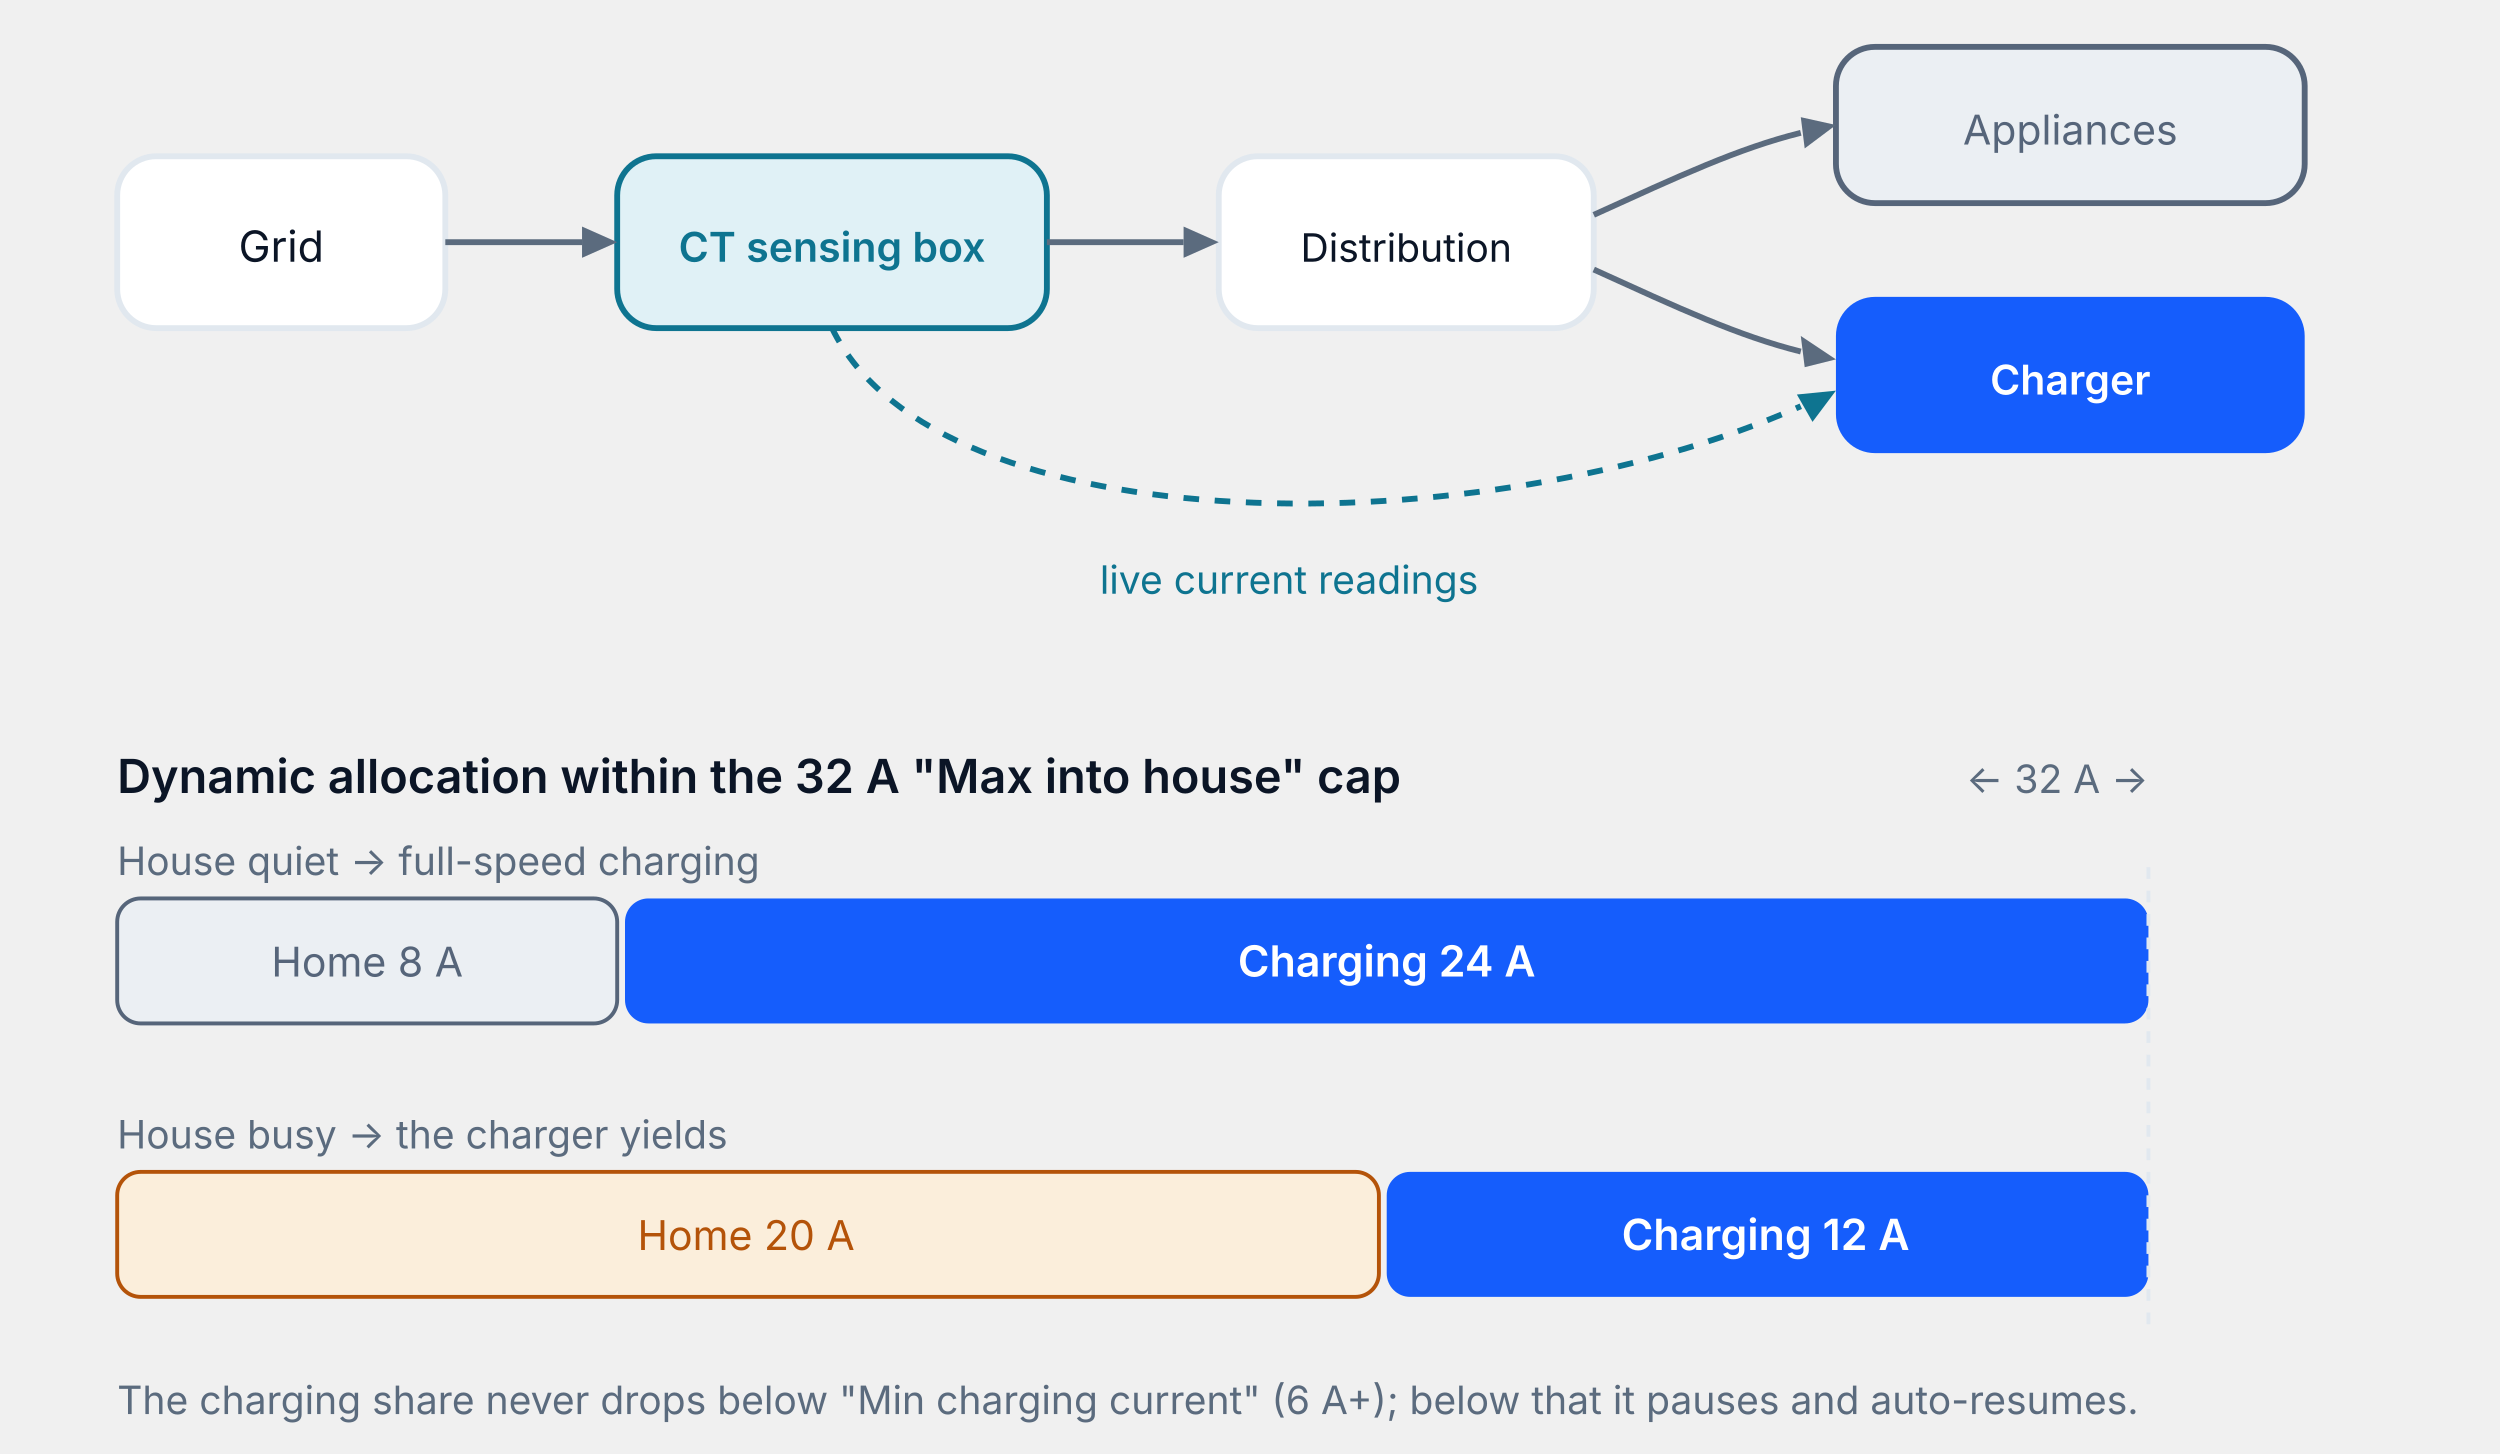
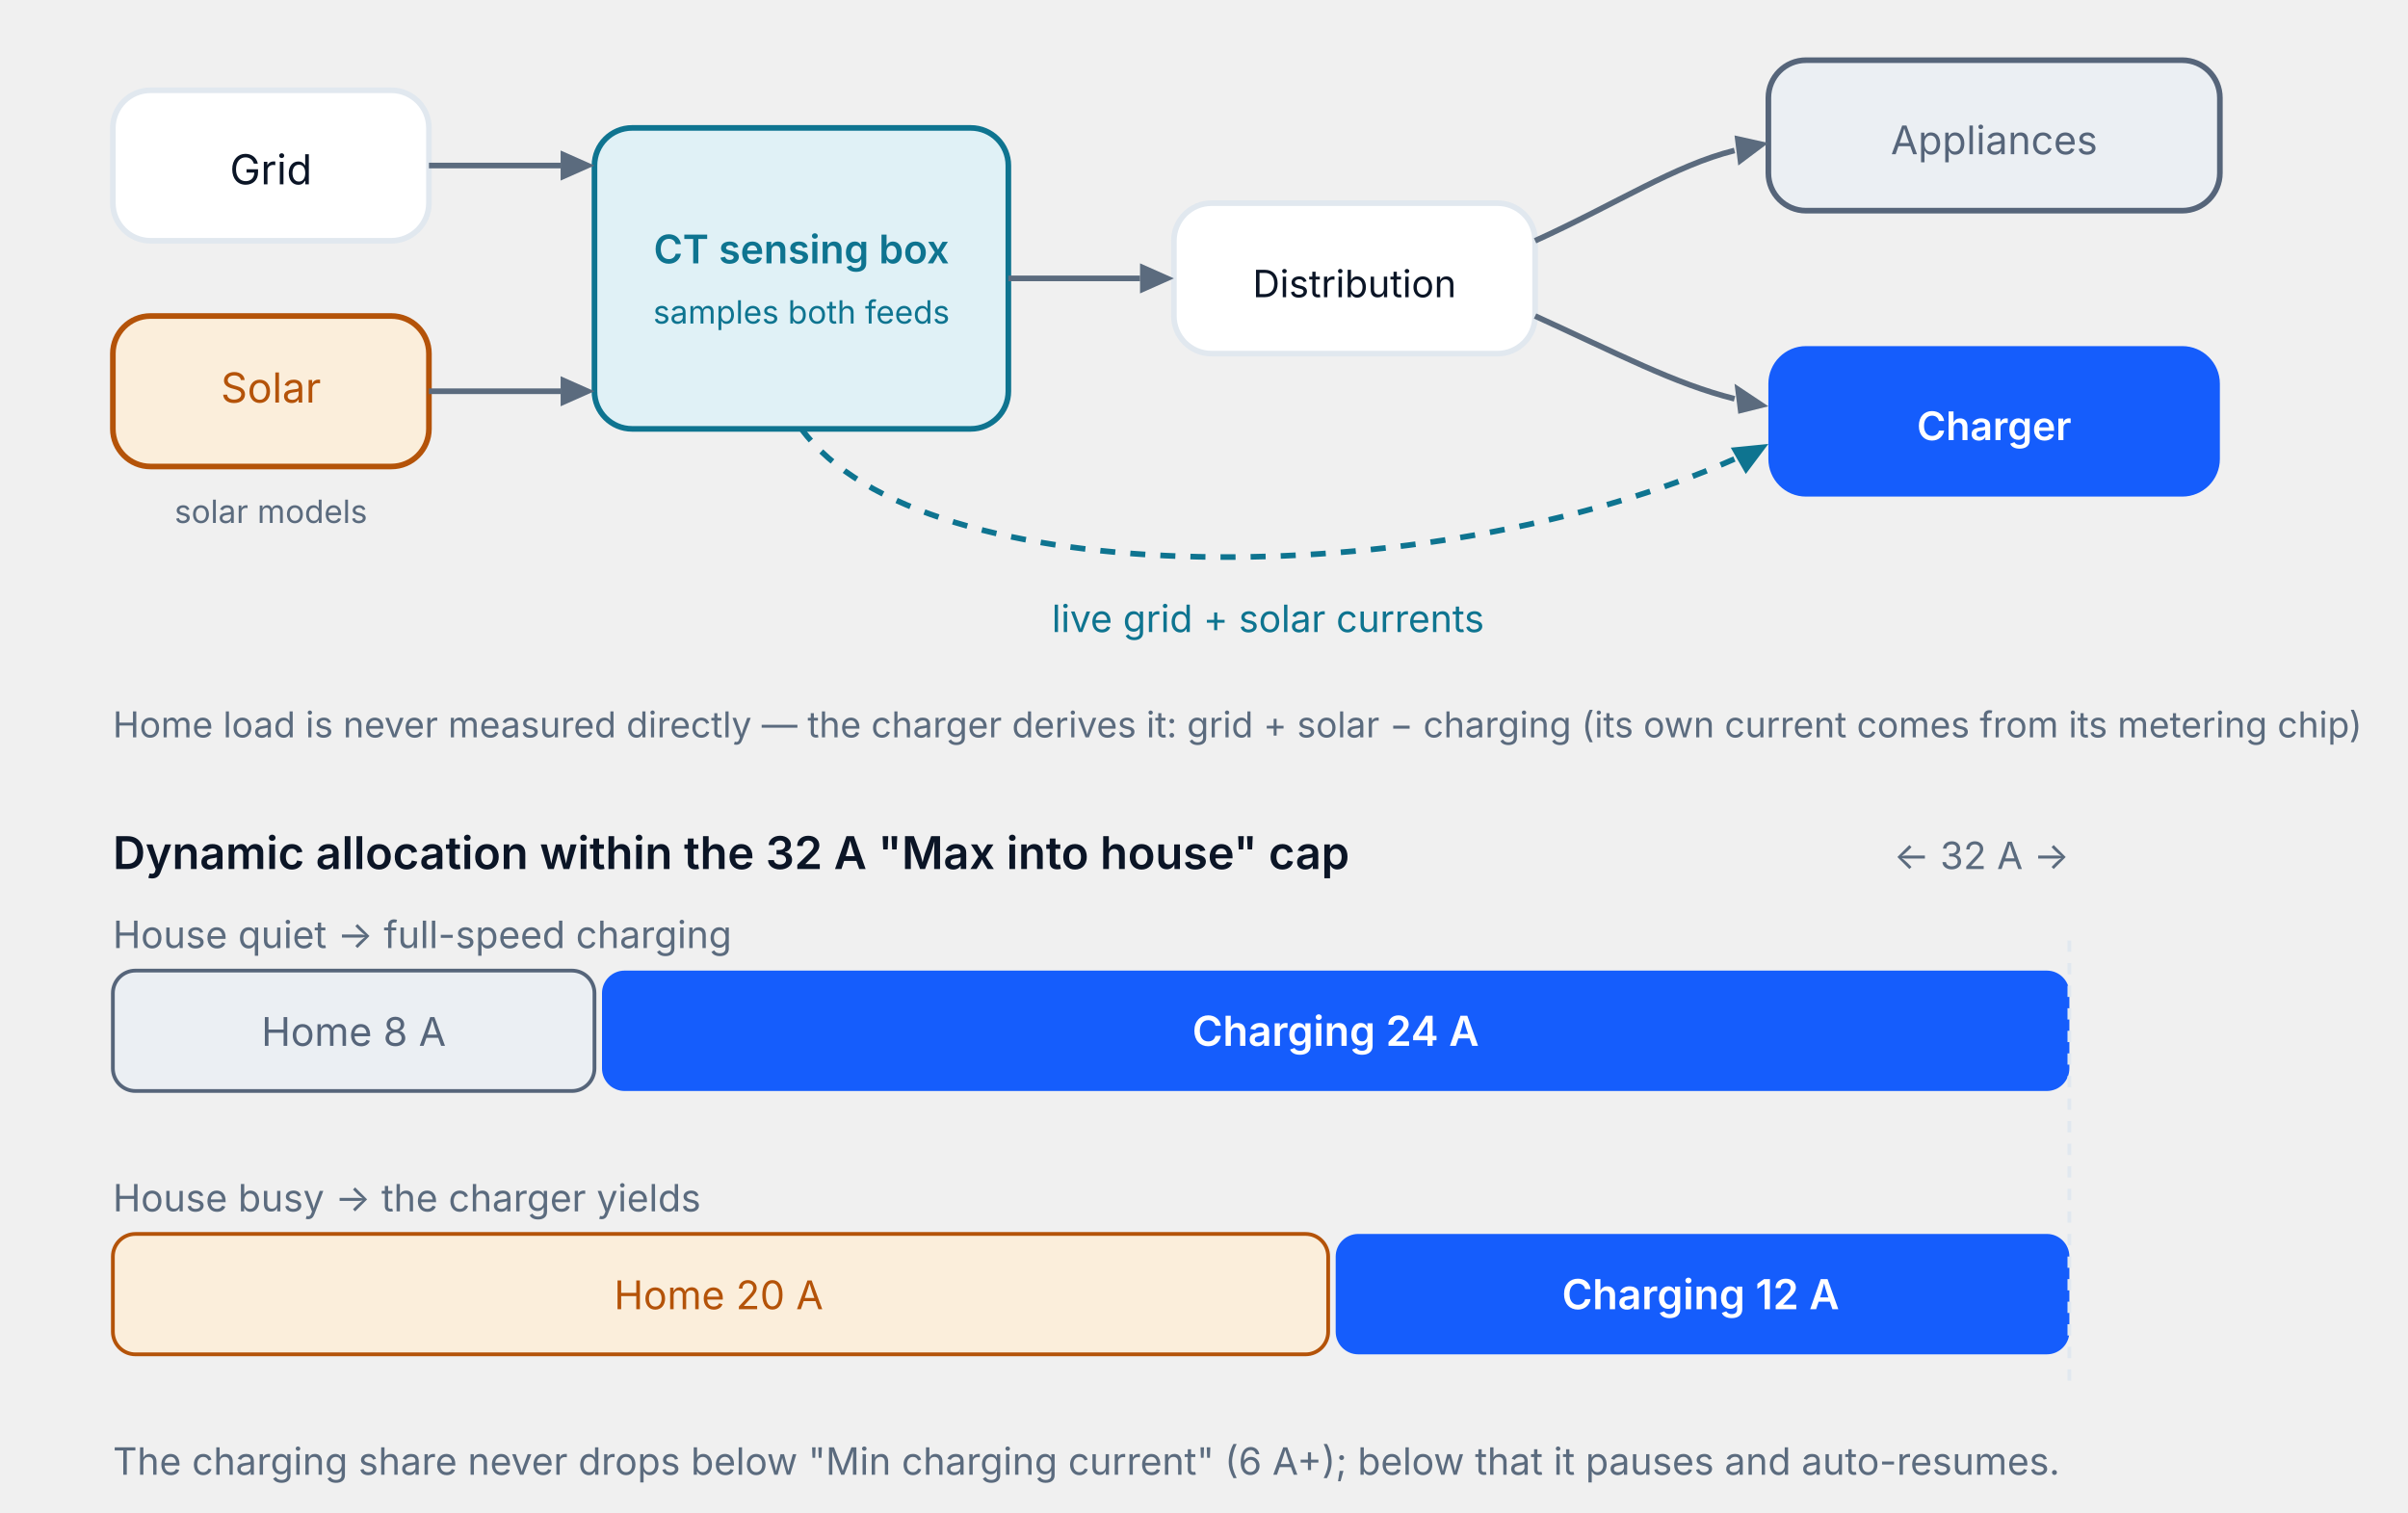
- <svg xmlns="http://www.w3.org/2000/svg" font-family="-apple-system, BlinkMacSystemFont, &quot;PingFang SC&quot;, &quot;Helvetica Neue&quot;, sans-serif" viewBox="0 0 640 372">
-   <rect x="30" y="40" width="84" height="44" rx="10" fill="#FFFFFF" stroke="#E1E8EF" stroke-width="1.5" />
-   <rect x="158" y="40" width="110" height="44" rx="10" fill="#E0F1F6" stroke="#0E7490" stroke-width="1.5" />
-   <rect x="312" y="40" width="96" height="44" rx="10" fill="#FFFFFF" stroke="#E1E8EF" stroke-width="1.5" />
-   <rect x="470" y="12" width="120" height="40" rx="10" fill="#EBEFF3" stroke="#56657A" stroke-width="1.5" />
-   <rect x="470" y="76" width="120" height="40" rx="10" fill="#155DFC" />
-   <line x1="114" y1="62" x2="149" y2="62" stroke="#5B6B7E" stroke-width="1.5" />
-   <polygon points="158,62 149,58 149,66" fill="#5B6B7E" />
-   <line x1="268" y1="62" x2="303" y2="62" stroke="#5B6B7E" stroke-width="1.5" />
-   <polygon points="312,62 303,58 303,66" fill="#5B6B7E" />
-   <path d="M 408,55 C 430,45 445,38 461,34" fill="none" stroke="#5B6B7E" stroke-width="1.5" />
-   <polygon points="470,32 461,30 462,38" fill="#5B6B7E" />
-   <path d="M 408,69 C 430,79 445,86 461,90" fill="none" stroke="#5B6B7E" stroke-width="1.5" />
-   <polygon points="470,92 461,86 462,94" fill="#5B6B7E" />
-   <path d="M 213,84 C 240,140 380,140 461,104" fill="none" stroke="#0E7490" stroke-width="1.5" stroke-dasharray="4 4" />
-   <polygon points="470,100 460,101 464,108" fill="#0E7490" />
-   <rect x="30" y="230" width="128" height="32" rx="6" fill="#EBEFF3" stroke="#56657A" stroke-width="1" />
-   <rect x="160" y="230" width="390" height="32" rx="6" fill="#155DFC" />
-   <rect x="30" y="300" width="323" height="32" rx="6" fill="#FBEEDB" stroke="#B45309" stroke-width="1" />
-   <rect x="355" y="300" width="195" height="32" rx="6" fill="#155DFC" />
-   <line x1="550" y1="222" x2="550" y2="340" stroke="#E1E8EF" stroke-width="1" stroke-dasharray="3 3" />
+ <svg xmlns="http://www.w3.org/2000/svg" font-family="-apple-system, BlinkMacSystemFont, &quot;PingFang SC&quot;, &quot;Helvetica Neue&quot;, sans-serif" viewBox="0 0 640 402">
+   <rect x="30" y="24" width="84" height="40" rx="10" fill="#FFFFFF" stroke="#E1E8EF" stroke-width="1.5" />
+   <rect x="30" y="84" width="84" height="40" rx="10" fill="#FBEEDB" stroke="#B45309" stroke-width="1.5" />
+   <rect x="158" y="34" width="110" height="80" rx="10" fill="#E0F1F6" stroke="#0E7490" stroke-width="1.5" />
+   <rect x="312" y="54" width="96" height="40" rx="10" fill="#FFFFFF" stroke="#E1E8EF" stroke-width="1.5" />
+   <rect x="470" y="16" width="120" height="40" rx="10" fill="#EBEFF3" stroke="#56657A" stroke-width="1.5" />
+   <rect x="470" y="92" width="120" height="40" rx="10" fill="#155DFC" />
+   <line x1="114" y1="44" x2="149" y2="44" stroke="#5B6B7E" stroke-width="1.5" />
+   <polygon points="158,44 149,40 149,48" fill="#5B6B7E" />
+   <line x1="114" y1="104" x2="149" y2="104" stroke="#5B6B7E" stroke-width="1.5" />
+   <polygon points="158,104 149,100 149,108" fill="#5B6B7E" />
+   <line x1="268" y1="74" x2="303" y2="74" stroke="#5B6B7E" stroke-width="1.5" />
+   <polygon points="312,74 303,70 303,78" fill="#5B6B7E" />
+   <path d="M 408,64 C 430,54 445,44 461,40" fill="none" stroke="#5B6B7E" stroke-width="1.5" />
+   <polygon points="470,38 461,36 462,44" fill="#5B6B7E" />
+   <path d="M 408,84 C 430,94 445,102 461,106" fill="none" stroke="#5B6B7E" stroke-width="1.5" />
+   <polygon points="470,108 461,102 462,110" fill="#5B6B7E" />
+   <path d="M 213,114 C 245,158 380,158 461,122" fill="none" stroke="#0E7490" stroke-width="1.5" stroke-dasharray="4 4" />
+   <polygon points="470,118 460,119 464,126" fill="#0E7490" />
+   <rect x="30" y="258" width="128" height="32" rx="6" fill="#EBEFF3" stroke="#56657A" stroke-width="1" />
+   <rect x="160" y="258" width="390" height="32" rx="6" fill="#155DFC" />
+   <rect x="30" y="328" width="323" height="32" rx="6" fill="#FBEEDB" stroke="#B45309" stroke-width="1" />
+   <rect x="355" y="328" width="195" height="32" rx="6" fill="#155DFC" />
+   <line x1="550" y1="250" x2="550" y2="368" stroke="#E1E8EF" stroke-width="1" stroke-dasharray="3 3" />
  <g class="en">
-     <text x="72" y="67" text-anchor="middle" font-size="11" fill="#0B1526">Grid</text>
-     <text x="213" y="67" text-anchor="middle" font-size="10.5" font-weight="600" fill="#0E7490">CT sensing box</text>
-     <text x="360" y="67" text-anchor="middle" font-size="10" fill="#0B1526">Distribution</text>
-     <text x="530" y="37" text-anchor="middle" font-size="10.5" fill="#56657A">Appliances</text>
-     <text x="530" y="101" text-anchor="middle" font-size="10.5" font-weight="600" fill="#FFFFFF">Charger</text>
-     <text x="330" y="152" text-anchor="middle" font-size="10" fill="#0E7490">live current readings</text>
-     <text x="30" y="203" font-size="12" font-weight="600" fill="#0B1526">Dynamic allocation within the 32 A "Max into house" cap</text>
-     <text x="550" y="203" text-anchor="end" font-size="10" fill="#5B6B7E">← 32 A →</text>
-     <text x="30" y="224" font-size="10" fill="#5B6B7E">House quiet → full-speed charging</text>
-     <text x="94" y="250" text-anchor="middle" font-size="10.5" fill="#56657A">Home 8 A</text>
-     <text x="355" y="250" text-anchor="middle" font-size="11" font-weight="600" fill="#FFFFFF">Charging 24 A</text>
-     <text x="30" y="294" font-size="10" fill="#5B6B7E">House busy → the charger yields</text>
-     <text x="191" y="320" text-anchor="middle" font-size="10.5" fill="#B45309">Home 20 A</text>
-     <text x="452" y="320" text-anchor="middle" font-size="11" font-weight="600" fill="#FFFFFF">Charging 12 A</text>
-     <text x="30" y="362" font-size="10" fill="#5B6B7E">The charging share never drops below "Min charging current" (6 A+); below that it pauses and auto-resumes.</text>
+     <text x="72" y="49" text-anchor="middle" font-size="11" fill="#0B1526">Grid</text>
+     <text x="72" y="107" text-anchor="middle" font-size="11" fill="#B45309">Solar</text>
+     <text x="72" y="139" text-anchor="middle" font-size="8.5" fill="#5B6B7E">solar models</text>
+     <text x="213" y="70" text-anchor="middle" font-size="10.5" font-weight="600" fill="#0E7490">CT sensing box</text>
+     <text x="213" y="86" text-anchor="middle" font-size="8.5" fill="#0E7490">samples both feeds</text>
+     <text x="360" y="79" text-anchor="middle" font-size="10" fill="#0B1526">Distribution</text>
+     <text x="530" y="41" text-anchor="middle" font-size="10.5" fill="#56657A">Appliances</text>
+     <text x="530" y="117" text-anchor="middle" font-size="10.5" font-weight="600" fill="#FFFFFF">Charger</text>
+     <text x="337" y="168" text-anchor="middle" font-size="10" fill="#0E7490">live grid + solar currents</text>
+     <text x="30" y="196" font-size="9.5" fill="#5B6B7E">Home load is never measured directly — the charger derives it: grid + solar − charging (its own current comes from its metering chip)</text>
+     <text x="30" y="231" font-size="12" font-weight="600" fill="#0B1526">Dynamic allocation within the 32 A "Max into house" cap</text>
+     <text x="550" y="231" text-anchor="end" font-size="10" fill="#5B6B7E">← 32 A →</text>
+     <text x="30" y="252" font-size="10" fill="#5B6B7E">House quiet → full-speed charging</text>
+     <text x="94" y="278" text-anchor="middle" font-size="10.5" fill="#56657A">Home 8 A</text>
+     <text x="355" y="278" text-anchor="middle" font-size="11" font-weight="600" fill="#FFFFFF">Charging 24 A</text>
+     <text x="30" y="322" font-size="10" fill="#5B6B7E">House busy → the charger yields</text>
+     <text x="191" y="348" text-anchor="middle" font-size="10.5" fill="#B45309">Home 20 A</text>
+     <text x="452" y="348" text-anchor="middle" font-size="11" font-weight="600" fill="#FFFFFF">Charging 12 A</text>
+     <text x="30" y="392" font-size="10" fill="#5B6B7E">The charging share never drops below "Min charging current" (6 A+); below that it pauses and auto-resumes.</text>
  </g>
</svg>
